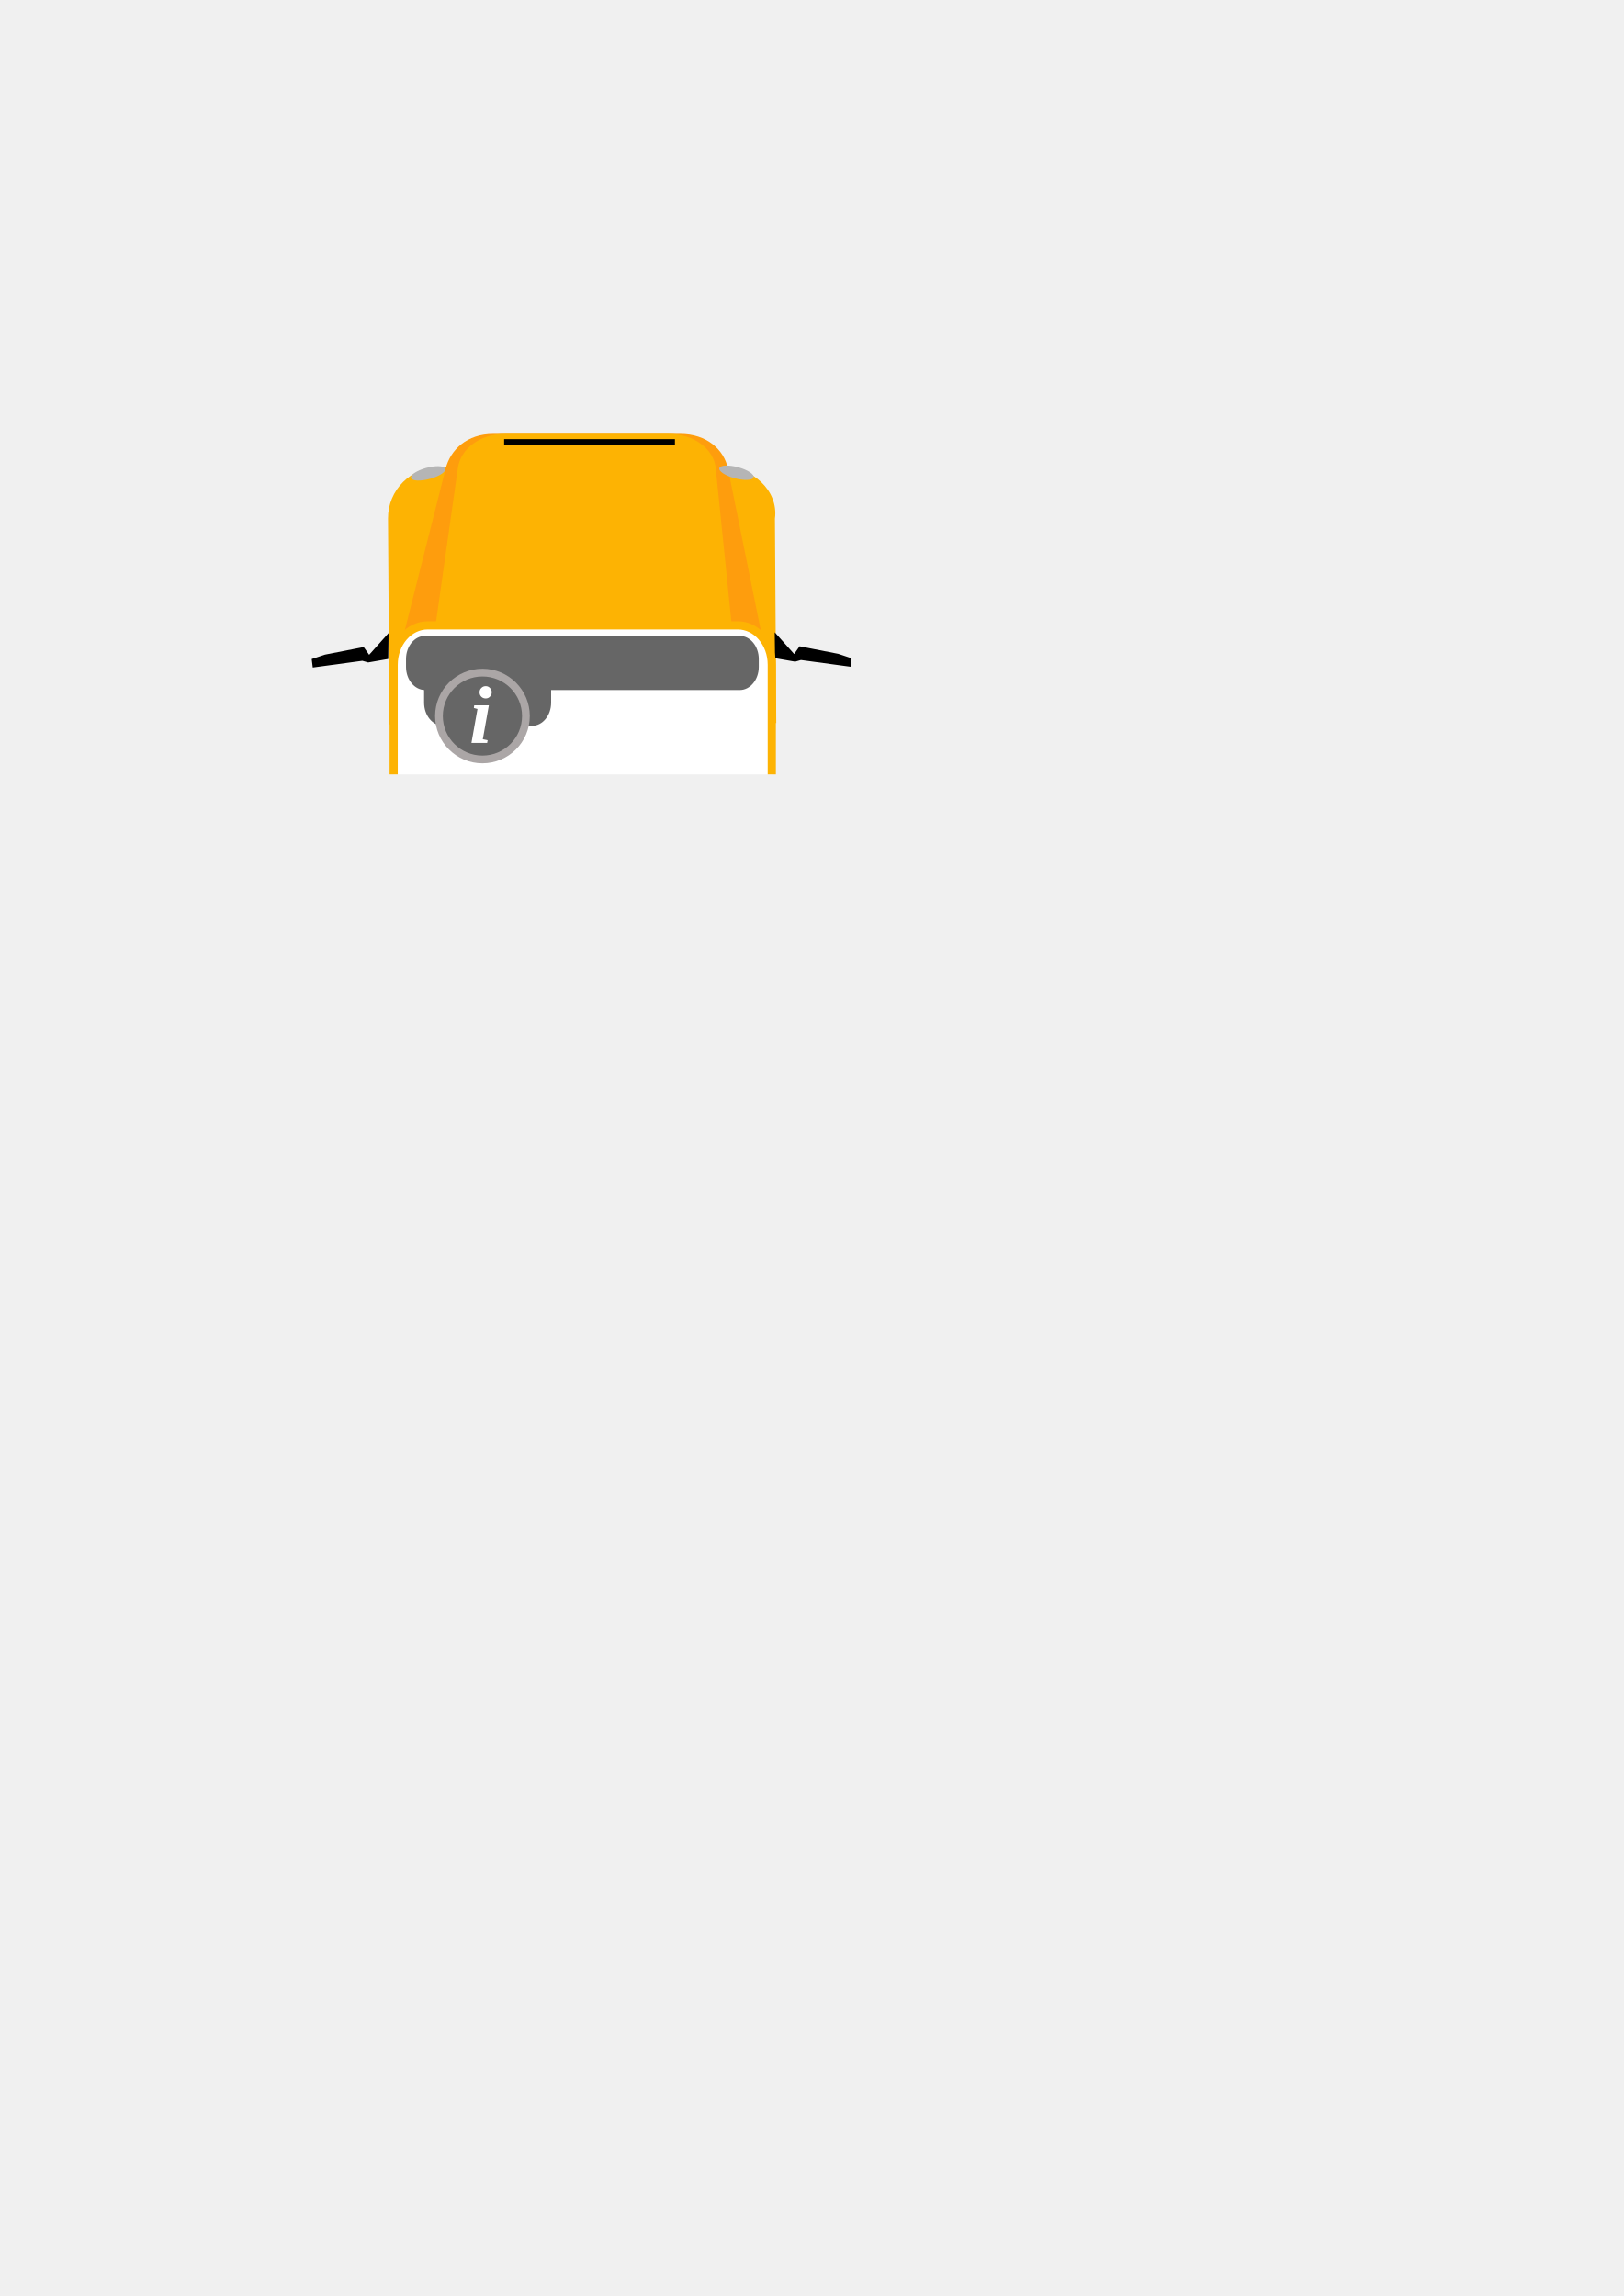
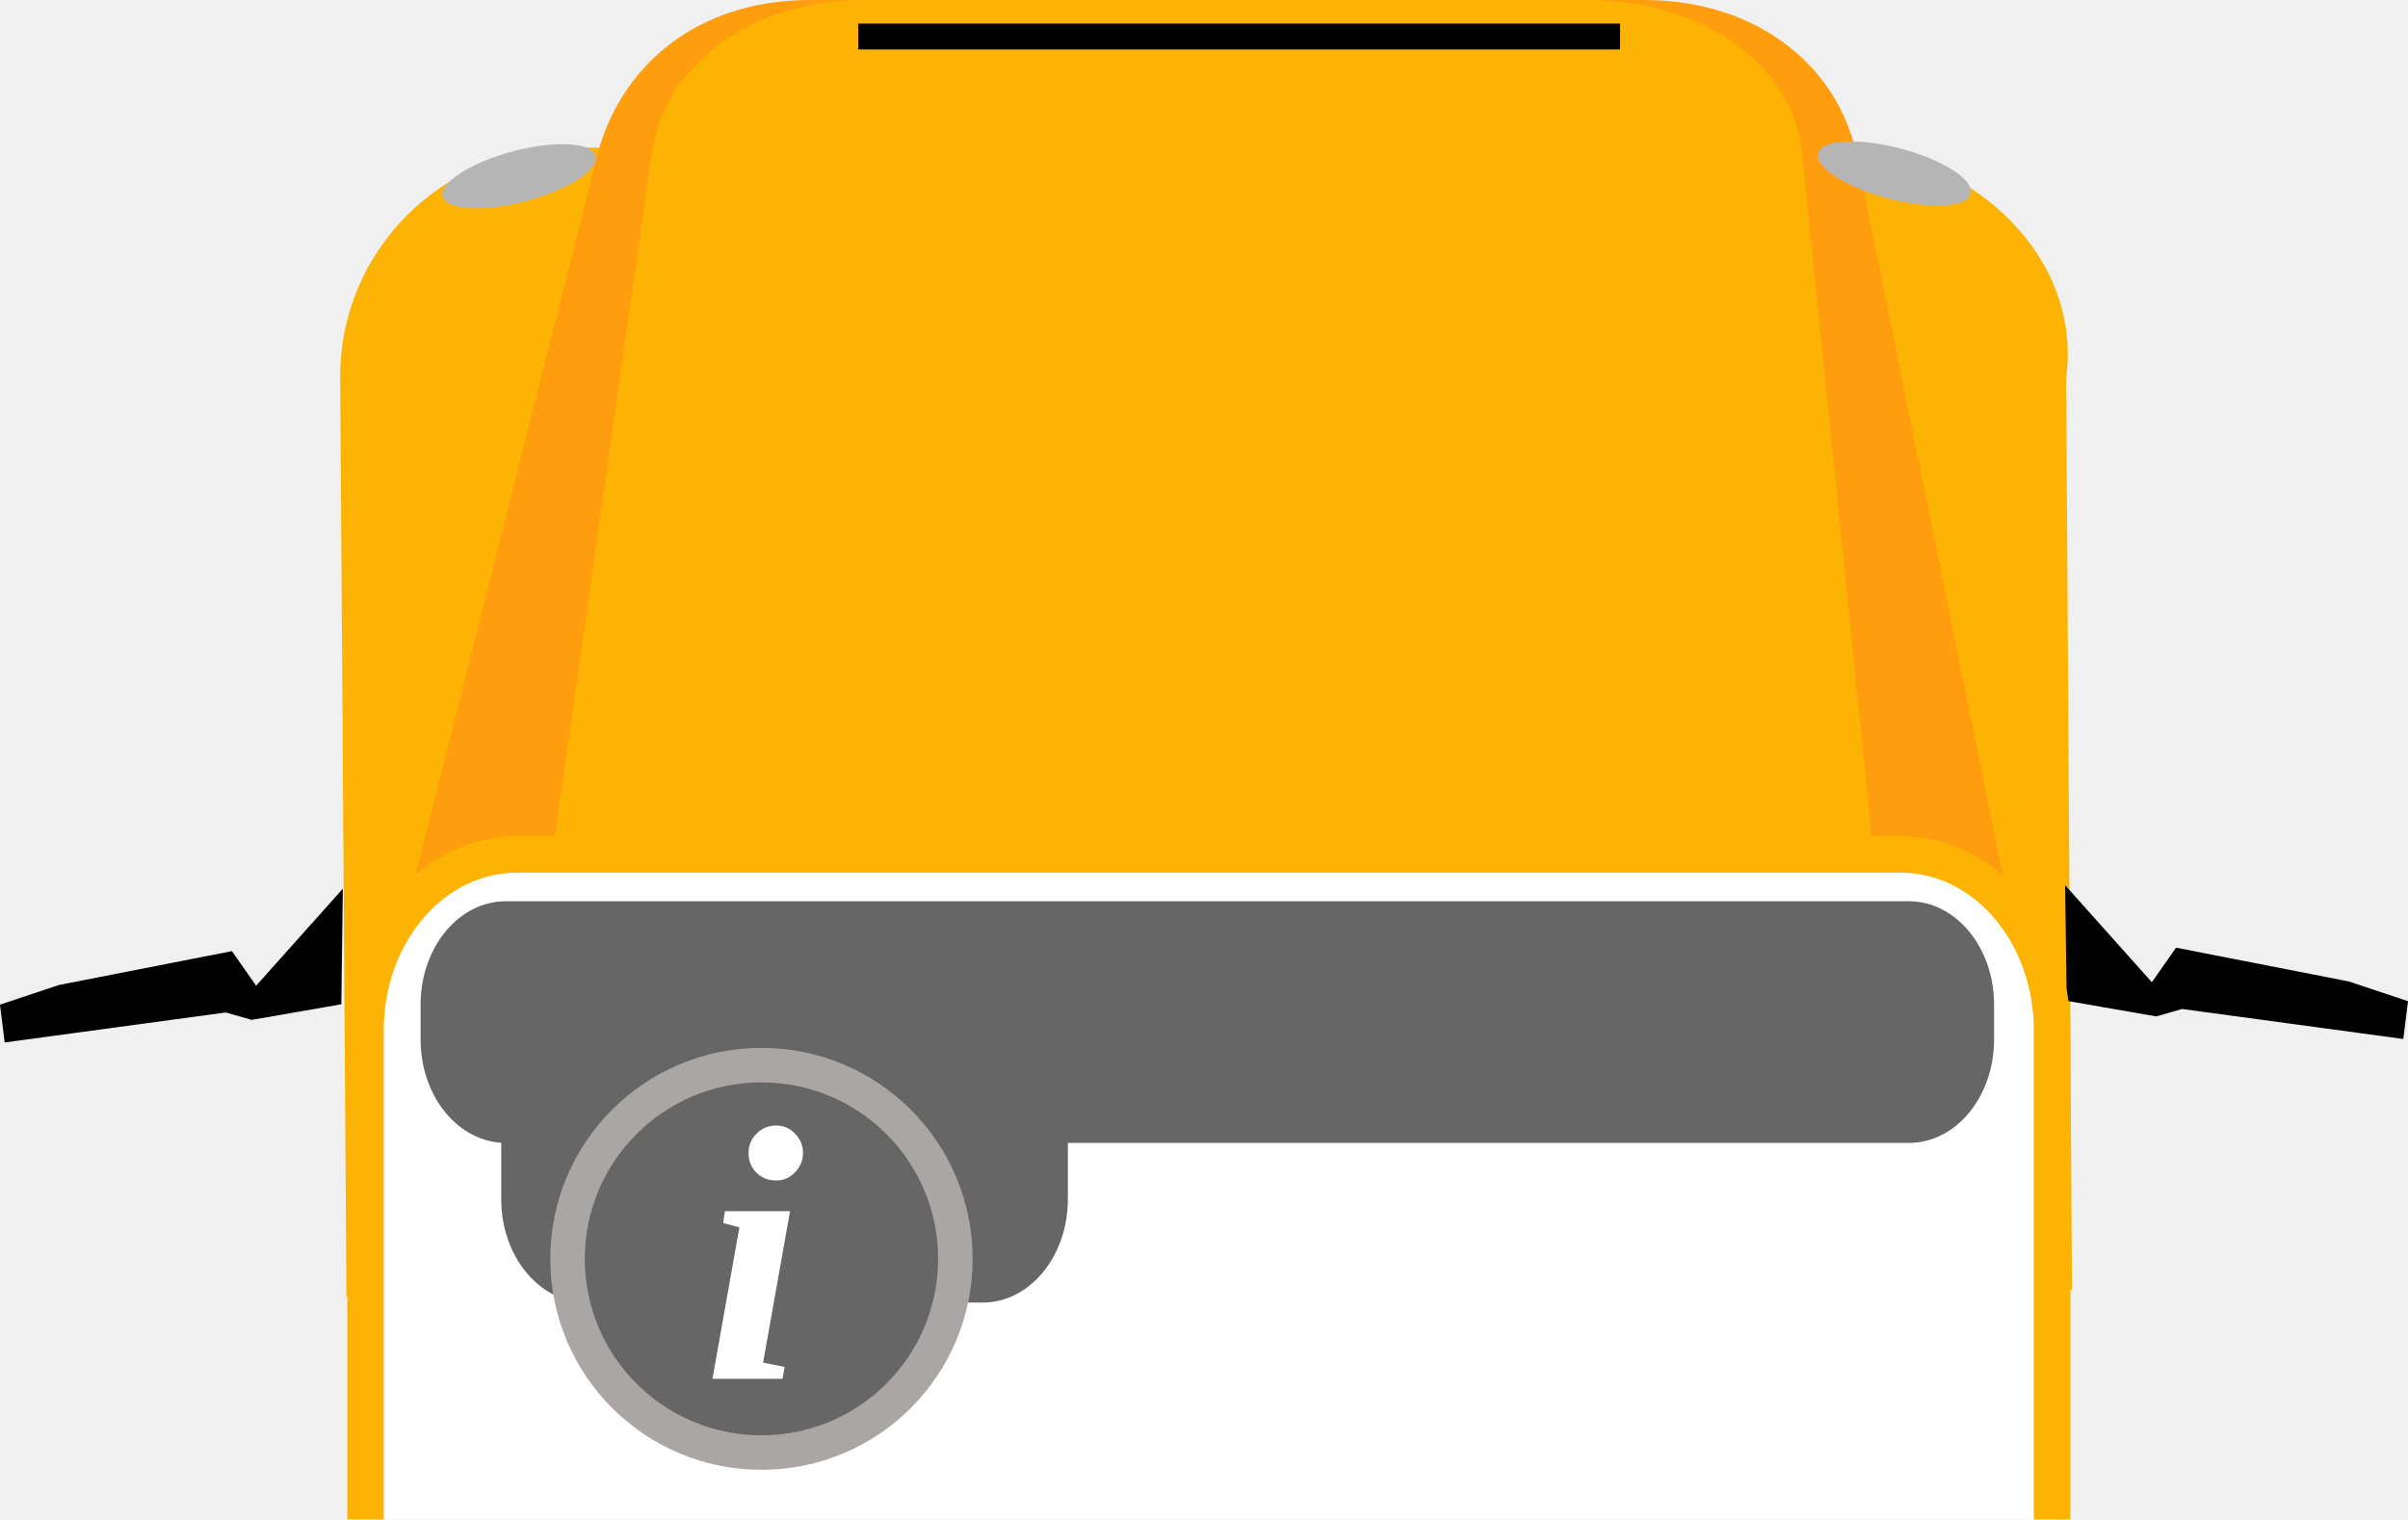
- <svg xmlns="http://www.w3.org/2000/svg" id="svg8" version="1.1" viewBox="0 0 210 297" height="297mm" width="210mm">
+ <svg xmlns="http://www.w3.org/2000/svg" width="69.823mm" height="44.053mm" viewBox="0 0 69.823 44.053" version="1.1" id="svg8">
  <defs id="defs2" />
-   <g id="layer1">
-     <path d="M 56.862,60.403 H 93.544 c 3.702,0 7.178,3.013 6.682,6.682 l 0.17,26.442 -50.034,0.176 -0.181,-26.617 c -0.025,-3.702 2.98,-6.682 6.682,-6.682 z" style="fill:#fdb303;fill-opacity:1;fill-rule:evenodd;stroke:none;stroke-width:1;stroke-linecap:butt;stroke-linejoin:round;stroke-miterlimit:4;stroke-dasharray:none;stroke-opacity:1" id="rect10" />
-     <path d="m 63.816,56.121 h 24.155 c 3.426,0 5.681,2.038 6.184,4.517 l 4.363,21.502 H 52.199 l 5.432,-21.502 c 0.623,-2.466 2.758,-4.517 6.184,-4.517 z" style="fill:#fe9d0d;fill-opacity:1;fill-rule:evenodd;stroke:none;stroke-width:1;stroke-linecap:butt;stroke-linejoin:round;stroke-miterlimit:4;stroke-dasharray:none;stroke-opacity:1" id="rect10-5" />
-     <ellipse transform="matrix(0.9630089,0.2694694,-0.3742287,0.9273364,0,0)" ry="0.751" rx="2.291" cy="33.429" cx="111.898" id="path851" style="fill:#b5b5b5;fill-opacity:1;stroke:none;stroke-width:1.003;stroke-linecap:butt;stroke-linejoin:round;stroke-miterlimit:4;stroke-dasharray:none;stroke-opacity:1" />
-     <path id="rect10-5-7" style="fill:#fdb303;fill-opacity:1;fill-rule:evenodd;stroke:none;stroke-width:1;stroke-linecap:butt;stroke-linejoin:round;stroke-miterlimit:4;stroke-dasharray:none;stroke-opacity:1" d="m 65.403,56.121 h 20.98 c 3.426,0 5.935,1.979 6.184,4.424 l 2.075,20.351 -38.301,-0.088 2.877,-20.263 c 0.346,-2.44 2.758,-4.424 6.184,-4.424 z" />
-     <path id="path868" d="m 50.12,82.242 -0.038,2.887 -2.459,0.428 -0.748,-0.214 -6.308,0.855 -0.107,-0.855 1.604,-0.535 4.918,-0.962 0.748,1.069 z" style="fill:#000000;fill-opacity:1;stroke:#000000;stroke-width:0.265px;stroke-linecap:butt;stroke-linejoin:miter;stroke-opacity:1" />
-     <path style="fill:#000000;fill-opacity:1;stroke:#000000;stroke-width:0.265px;stroke-linecap:butt;stroke-linejoin:miter;stroke-opacity:1" d="m 100.335,82.141 0.038,2.887 2.459,0.428 0.748,-0.214 6.308,0.855 0.107,-0.855 -1.604,-0.535 -4.918,-0.962 -0.748,1.069 z" id="path868-4" />
-     <ellipse style="fill:#b5b5b5;fill-opacity:1;stroke:none;stroke-width:1.003;stroke-linecap:butt;stroke-linejoin:round;stroke-miterlimit:4;stroke-dasharray:none;stroke-opacity:1" id="path851-6" cx="-28.61" cy="74.344" rx="2.291" ry="0.751" transform="matrix(-0.9630089,0.2694694,0.3742287,0.9273364,0,0)" />
-     <path d="M 50.915,100.174 V 85.996 c 0,-2.827 1.962,-5.102 4.4,-5.102 h 40.104 c 2.438,0 4.4,2.276 4.4,5.102 v 14.178" style="fill:#ffffff;fill-opacity:1;fill-rule:evenodd;stroke:#fdb303;stroke-width:1.058;stroke-linecap:butt;stroke-linejoin:round;stroke-miterlimit:4;stroke-dasharray:none;stroke-opacity:1" id="rect10-7" />
-     <path id="path997" d="m 65.203,57.18 h 22.089 v 0" style="fill:none;stroke:#000000;stroke-width:0.75;stroke-linecap:butt;stroke-linejoin:miter;stroke-miterlimit:4;stroke-dasharray:none;stroke-opacity:1" />
-     <rect rx="2.469" ry="2.996" y="82.253" x="52.512" height="7.007" width="45.625" id="rect10-7-6" style="opacity:1;fill:#666666;fill-opacity:1;fill-rule:evenodd;stroke:none;stroke-width:1;stroke-linecap:butt;stroke-linejoin:round;stroke-miterlimit:4;stroke-dasharray:none;stroke-opacity:1;stop-opacity:1" />
-     <rect ry="2.996" rx="2.469" y="84.953" x="54.85" height="8.936" width="16.43" id="rect1014" style="opacity:1;fill:#666666;fill-opacity:1;stroke:none;stroke-width:0.75;stroke-linecap:butt;stroke-linejoin:round;stroke-miterlimit:4;stroke-dasharray:none;stroke-opacity:1;stop-opacity:1" />
-     <g transform="translate(-0.5291667,1.5875)" id="g1389">
-       <ellipse style="opacity:1;fill:#666666;fill-opacity:1;stroke:#aba6a6;stroke-width:1;stroke-linecap:butt;stroke-linejoin:round;stroke-miterlimit:4;stroke-dasharray:none;stroke-opacity:1;stop-opacity:1" id="path1016" cx="62.925" cy="91.034" rx="5.623" ry="5.617" />
-       <text xml:space="preserve" style="font-style:italic;font-variant:normal;font-weight:bold;font-stretch:normal;font-size:10.583px;line-height:1.25;font-family:'Times New Roman';-inkscape-font-specification:'Times New Roman,  Bold Italic';letter-spacing:0px;fill:#ffffff;fill-opacity:1;stroke-width:0.265" x="61.239" y="94.511" id="text1376">
-         <tspan id="tspan1374" x="61.239" y="94.511" style="font-style:italic;font-variant:normal;font-weight:bold;font-stretch:normal;font-family:'Times New Roman';-inkscape-font-specification:'Times New Roman,  Bold Italic';fill:#ffffff;fill-opacity:1;stroke-width:0.265">i</tspan>
+   <g transform="translate(-40.31621,-56.12123)" id="layer1">
+     <path id="rect10" style="fill:#fdb303;fill-opacity:1;fill-rule:evenodd;stroke:none;stroke-width:1;stroke-linecap:butt;stroke-linejoin:round;stroke-miterlimit:4;stroke-dasharray:none;stroke-opacity:1" d="M 56.862,60.403 H 93.544 c 3.702,0 7.178,3.013 6.682,6.682 l 0.17,26.442 -50.034,0.176 -0.181,-26.617 c -0.025,-3.702 2.98,-6.682 6.682,-6.682 z" />
+     <path id="rect10-5" style="fill:#fe9d0d;fill-opacity:1;fill-rule:evenodd;stroke:none;stroke-width:1;stroke-linecap:butt;stroke-linejoin:round;stroke-miterlimit:4;stroke-dasharray:none;stroke-opacity:1" d="m 63.816,56.121 h 24.155 c 3.426,0 5.681,2.038 6.184,4.517 l 4.363,21.502 H 52.199 l 5.432,-21.502 c 0.623,-2.466 2.758,-4.517 6.184,-4.517 z" />
+     <ellipse style="fill:#b5b5b5;fill-opacity:1;stroke:none;stroke-width:1.003;stroke-linecap:butt;stroke-linejoin:round;stroke-miterlimit:4;stroke-dasharray:none;stroke-opacity:1" id="path851" cx="111.898" cy="33.429" rx="2.291" ry="0.751" transform="matrix(0.9630089,0.2694694,-0.3742287,0.9273364,0,0)" />
+     <path d="m 65.403,56.121 h 20.98 c 3.426,0 5.935,1.979 6.184,4.424 l 2.075,20.351 -38.301,-0.088 2.877,-20.263 c 0.346,-2.44 2.758,-4.424 6.184,-4.424 z" style="fill:#fdb303;fill-opacity:1;fill-rule:evenodd;stroke:none;stroke-width:1;stroke-linecap:butt;stroke-linejoin:round;stroke-miterlimit:4;stroke-dasharray:none;stroke-opacity:1" id="rect10-5-7" />
+     <path style="fill:#000000;fill-opacity:1;stroke:#000000;stroke-width:0.265px;stroke-linecap:butt;stroke-linejoin:miter;stroke-opacity:1" d="m 50.12,82.242 -0.038,2.887 -2.459,0.428 -0.748,-0.214 -6.308,0.855 -0.107,-0.855 1.604,-0.535 4.918,-0.962 0.748,1.069 z" id="path868" />
+     <path id="path868-4" d="m 100.335,82.141 0.038,2.887 2.459,0.428 0.748,-0.214 6.308,0.855 0.107,-0.855 -1.604,-0.535 -4.918,-0.962 -0.748,1.069 z" style="fill:#000000;fill-opacity:1;stroke:#000000;stroke-width:0.265px;stroke-linecap:butt;stroke-linejoin:miter;stroke-opacity:1" />
+     <ellipse transform="matrix(-0.9630089,0.2694694,0.3742287,0.9273364,0,0)" ry="0.751" rx="2.291" cy="74.344" cx="-28.61" id="path851-6" style="fill:#b5b5b5;fill-opacity:1;stroke:none;stroke-width:1.003;stroke-linecap:butt;stroke-linejoin:round;stroke-miterlimit:4;stroke-dasharray:none;stroke-opacity:1" />
+     <path id="rect10-7" style="fill:#ffffff;fill-opacity:1;fill-rule:evenodd;stroke:#fdb303;stroke-width:1.058;stroke-linecap:butt;stroke-linejoin:round;stroke-miterlimit:4;stroke-dasharray:none;stroke-opacity:1" d="M 50.915,100.174 V 85.996 c 0,-2.827 1.962,-5.102 4.4,-5.102 h 40.104 c 2.438,0 4.4,2.276 4.4,5.102 v 14.178" />
+     <path style="fill:none;stroke:#000000;stroke-width:0.75;stroke-linecap:butt;stroke-linejoin:miter;stroke-miterlimit:4;stroke-dasharray:none;stroke-opacity:1" d="m 65.203,57.18 h 22.089 v 0" id="path997" />
+     <rect style="opacity:1;fill:#666666;fill-opacity:1;fill-rule:evenodd;stroke:none;stroke-width:1;stroke-linecap:butt;stroke-linejoin:round;stroke-miterlimit:4;stroke-dasharray:none;stroke-opacity:1;stop-opacity:1" id="rect10-7-6" width="45.625" height="7.007" x="52.512" y="82.253" ry="2.996" rx="2.469" />
+     <rect style="opacity:1;fill:#666666;fill-opacity:1;stroke:none;stroke-width:0.75;stroke-linecap:butt;stroke-linejoin:round;stroke-miterlimit:4;stroke-dasharray:none;stroke-opacity:1;stop-opacity:1" id="rect1014" width="16.43" height="8.936" x="54.85" y="84.953" rx="2.469" ry="2.996" />
+     <g id="g1389" transform="translate(-0.5291667,1.5875)">
+       <ellipse ry="5.617" rx="5.623" cy="91.034" cx="62.925" id="path1016" style="opacity:1;fill:#666666;fill-opacity:1;stroke:#aba6a6;stroke-width:1;stroke-linecap:butt;stroke-linejoin:round;stroke-miterlimit:4;stroke-dasharray:none;stroke-opacity:1;stop-opacity:1" />
+       <text id="text1376" y="94.511" x="61.239" style="font-style:italic;font-variant:normal;font-weight:bold;font-stretch:normal;font-size:10.583px;line-height:1.25;font-family:'Times New Roman';-inkscape-font-specification:'Times New Roman,  Bold Italic';letter-spacing:0px;fill:#ffffff;fill-opacity:1;stroke-width:0.265" xml:space="preserve">
+         <tspan style="font-style:italic;font-variant:normal;font-weight:bold;font-stretch:normal;font-family:'Times New Roman';-inkscape-font-specification:'Times New Roman,  Bold Italic';fill:#ffffff;fill-opacity:1;stroke-width:0.265" y="94.511" x="61.239" id="tspan1374">i</tspan>
      </text>
    </g>
  </g>
</svg>
